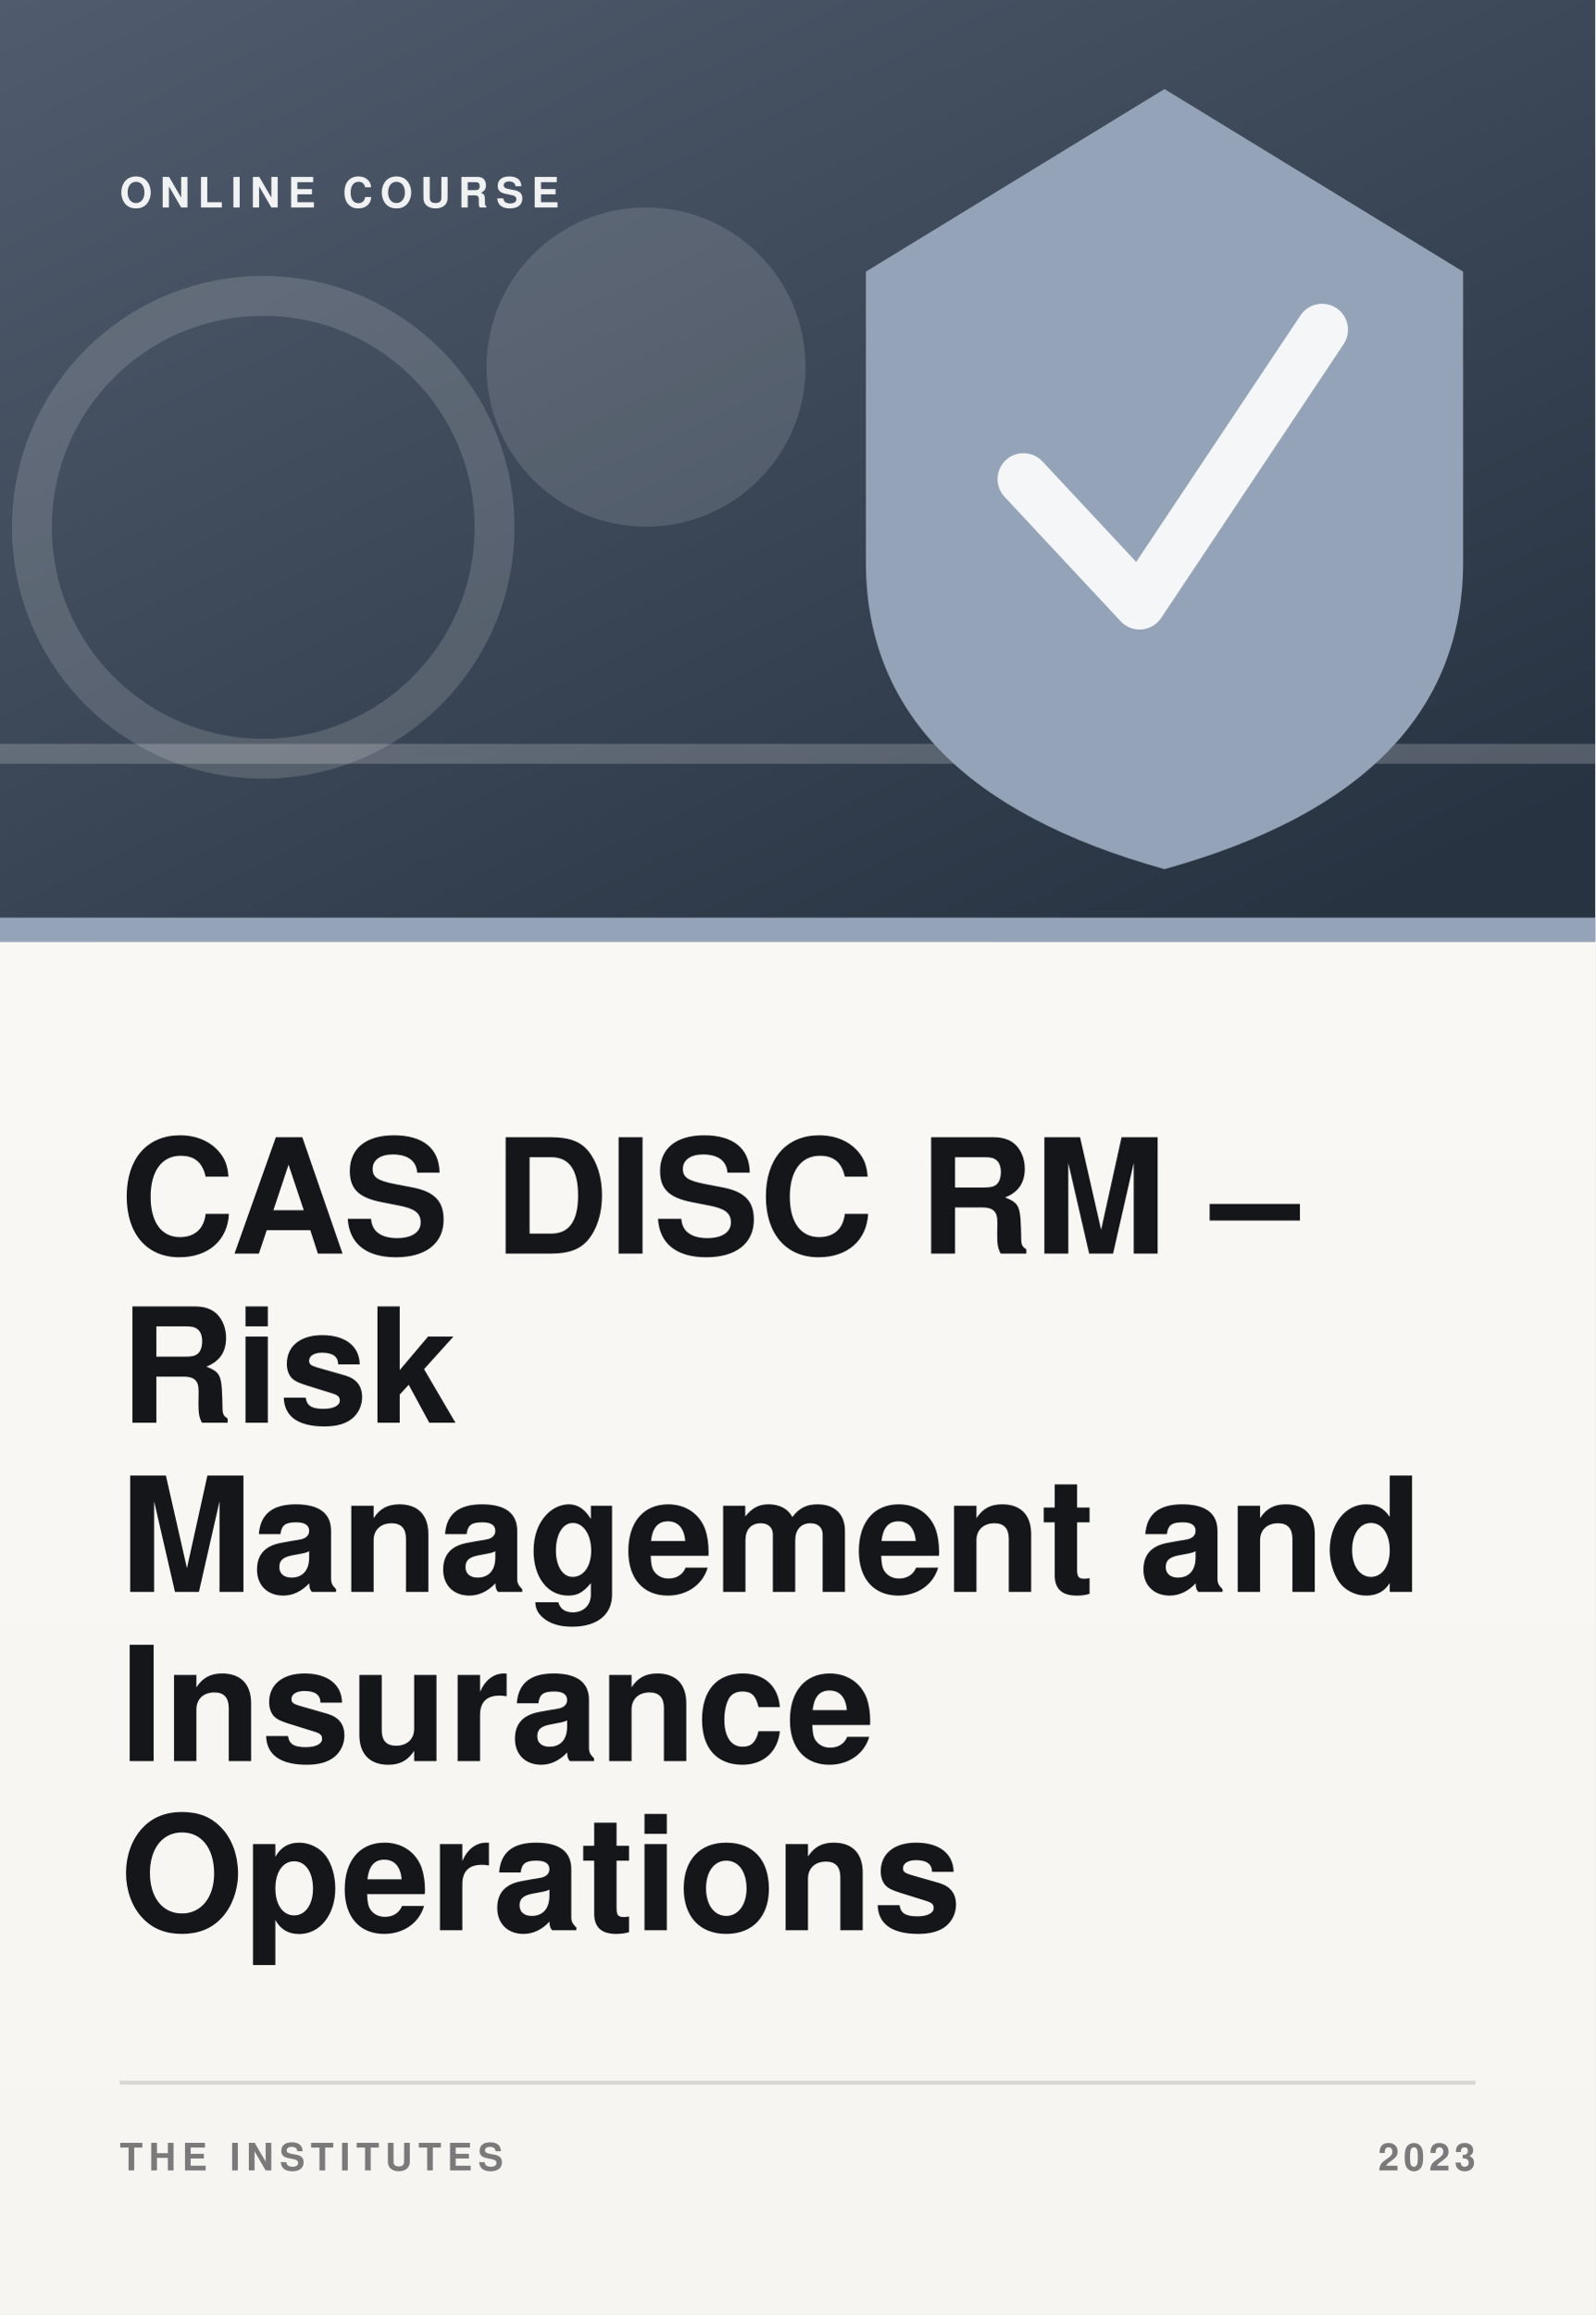
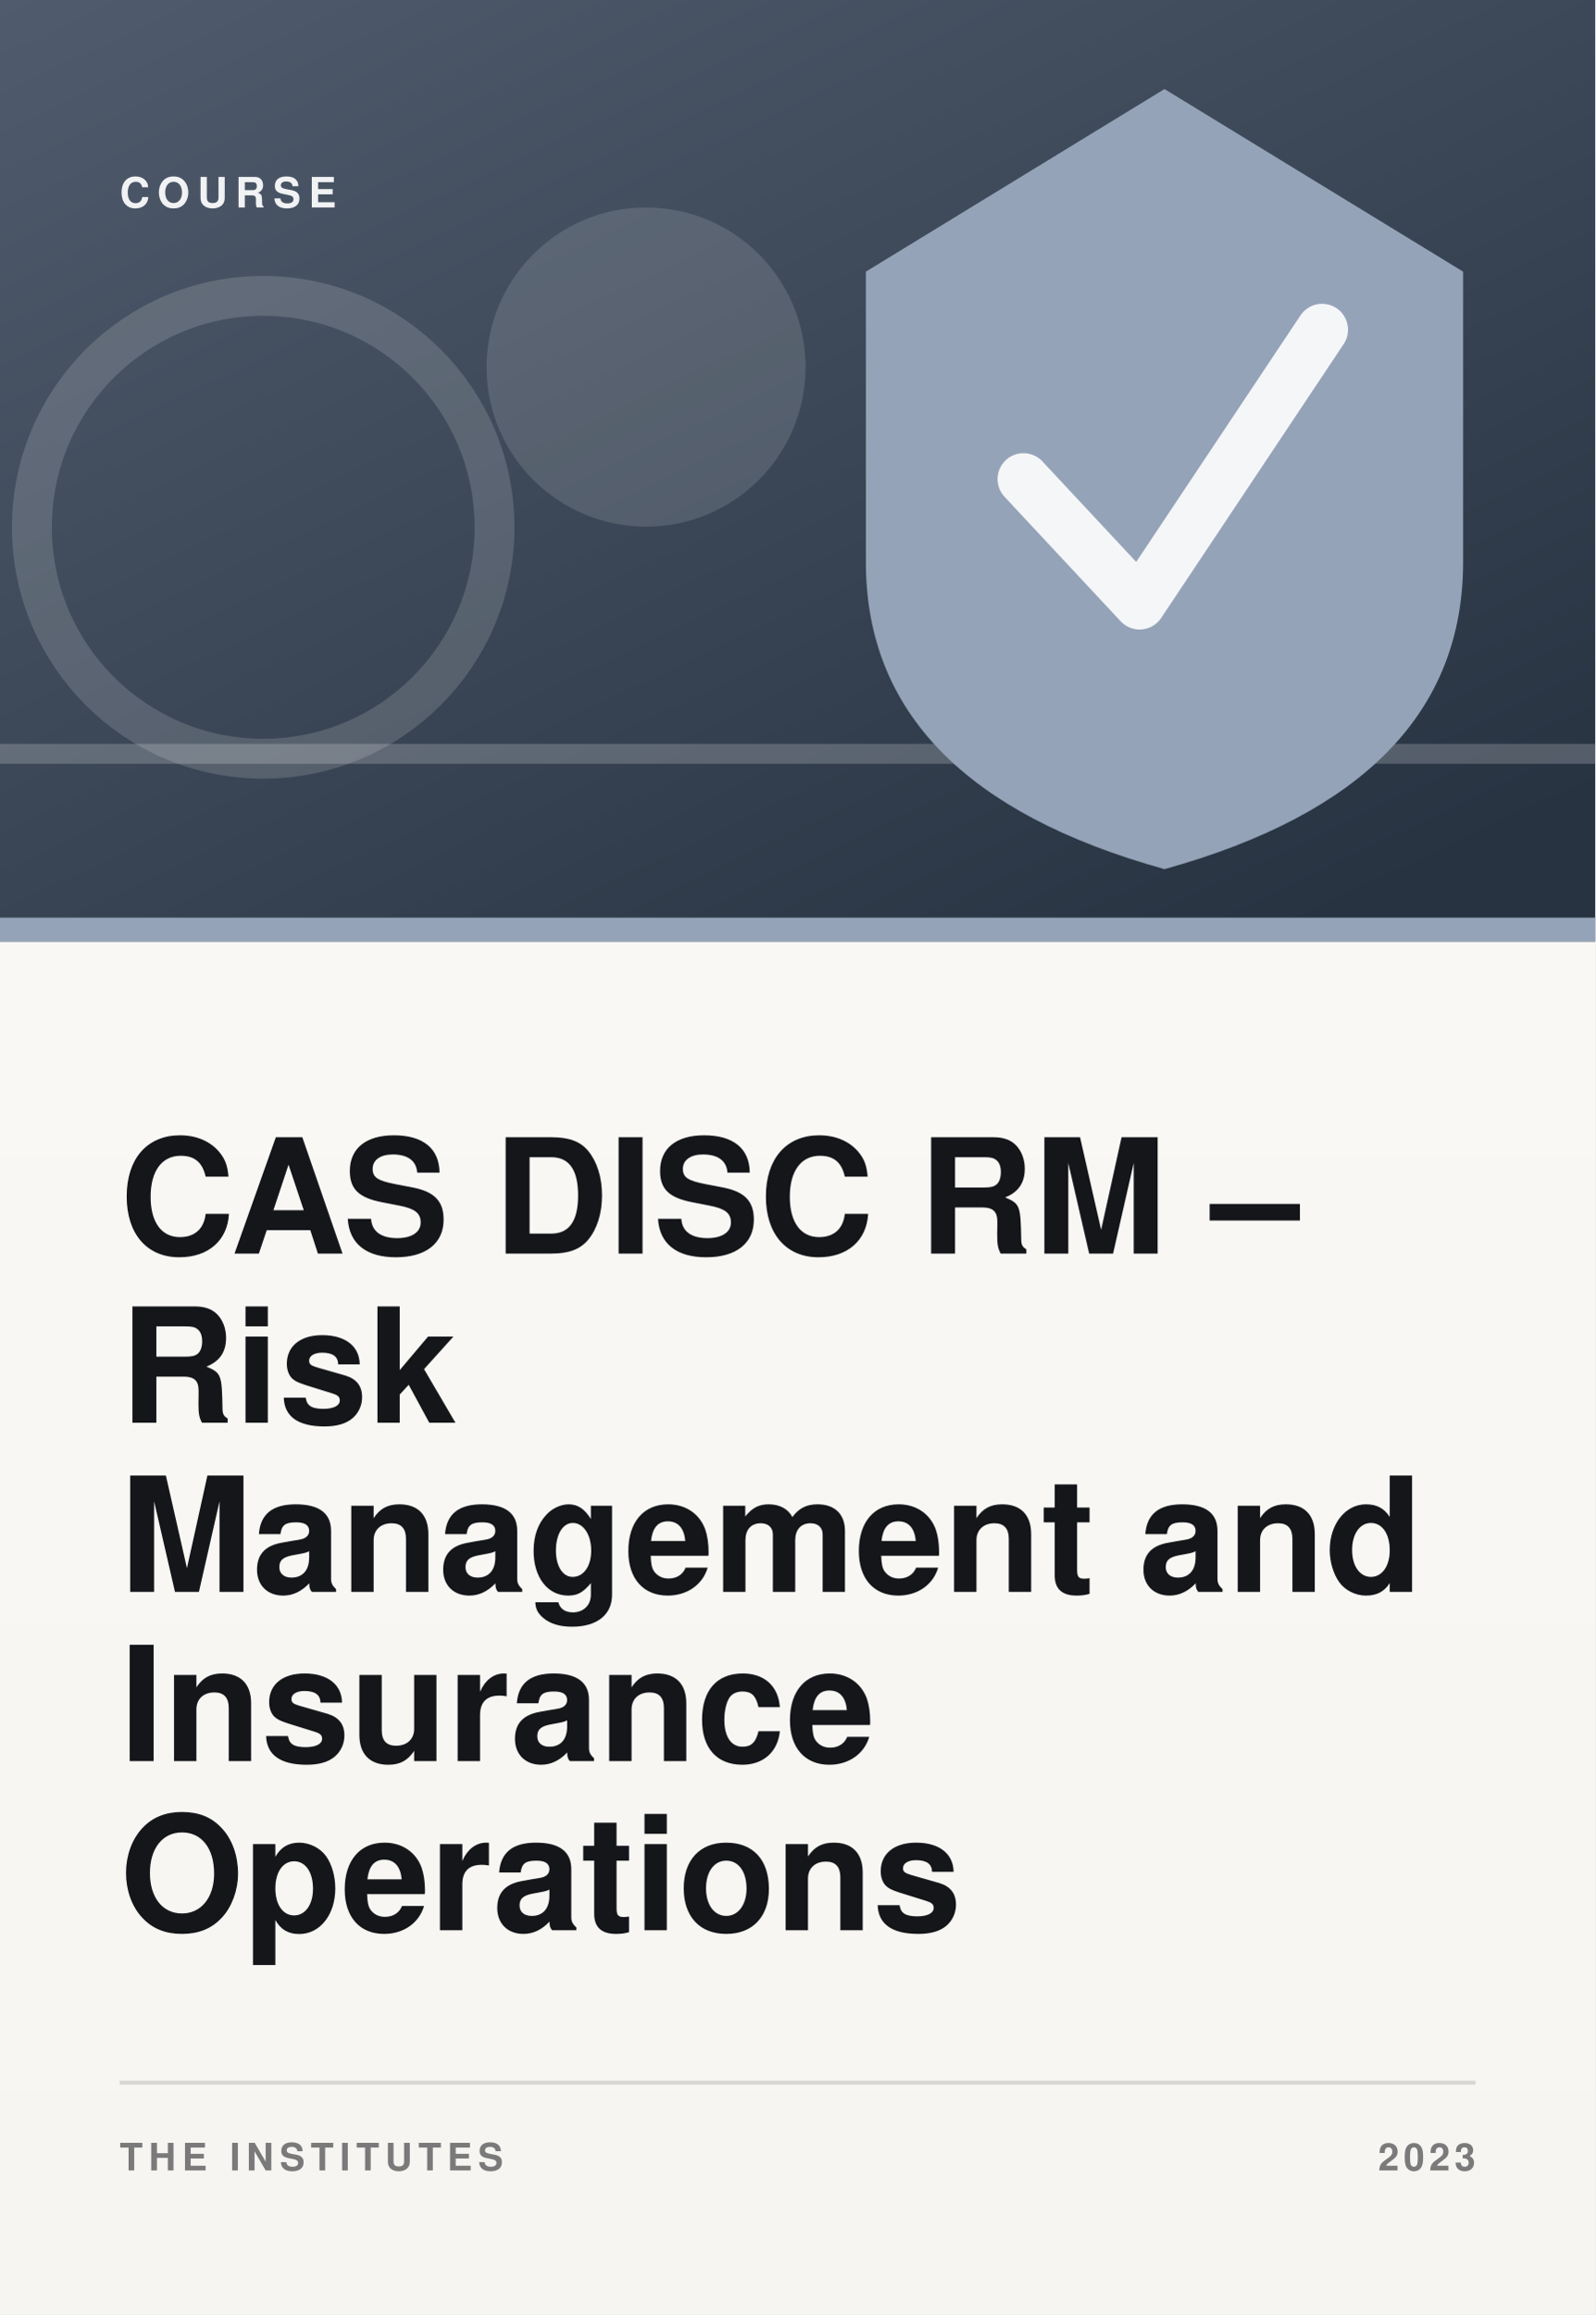
<svg xmlns="http://www.w3.org/2000/svg" viewBox="0 0 400 580" width="400" height="580" role="img" aria-label="Cover of CAS DISC RM – Risk Management and Insurance Operations — The Institutes — 2023">
  <defs>
    <linearGradient id="band-cc3ea0d" x1="0" y1="0" x2="0.8" y2="1">
      <stop offset="0" stop-color="#505c6d" />
      <stop offset="1" stop-color="#283342" />
    </linearGradient>
    <linearGradient id="paper-cc3ea0d" x1="0" y1="0" x2="0" y2="1">
      <stop offset="0" stop-color="#fbfaf7" />
      <stop offset="1" stop-color="#f6f5f1" />
    </linearGradient>
    <clipPath id="crop-cc3ea0d">
      <rect x="0" y="0" width="400" height="236" />
    </clipPath>
  </defs>
  <rect x="0" y="0" width="400" height="580" fill="url(#paper-cc3ea0d)" />
  <g clip-path="url(#crop-cc3ea0d)">
    <rect x="0" y="0" width="400" height="236" fill="url(#band-cc3ea0d)" />
    <circle cx="66" cy="132.16" r="58" fill="none" stroke="#ffffff" stroke-width="10" opacity="0.15" />
    <rect x="0" y="186.44" width="400" height="5" fill="#ffffff" opacity="0.2" />
    <path d="M 292 22.32 L 366.88 68.08 L 366.88 140.88 Q 366.88 197.04 292 217.84 Q 217.12 197.04 217.12 140.88 L 217.12 68.08 Z" fill="#94a3b8" />
    <path d="M 256.64 120.08 L 285.76 151.28 L 331.52 82.64" fill="none" stroke="#ffffff" stroke-width="13" opacity="0.9" stroke-linecap="round" stroke-linejoin="round" />
    <circle cx="162" cy="92" r="40" fill="#ffffff" opacity="0.13" />
  </g>
  <rect x="0" y="230" width="400" height="6" fill="#94a3b8" />
-   <text x="30" y="52" font-family="'Helvetica Neue', Helvetica, Arial, sans-serif" font-size="10.5" font-weight="700" fill="#ffffff" text-anchor="start" letter-spacing="1.9" opacity="0.92">ONLINE COURSE</text>
+   <text x="30" y="52" font-family="'Helvetica Neue', Helvetica, Arial, sans-serif" font-size="10.5" font-weight="700" fill="#ffffff" text-anchor="start" letter-spacing="1.9" opacity="0.92">COURSE</text>
  <text x="30" y="314.2" font-family="'Helvetica Neue', Helvetica, Arial, sans-serif" font-size="40" font-weight="700" fill="#14161a" text-anchor="start">CAS DISC RM –</text>
  <text x="30" y="356.6" font-family="'Helvetica Neue', Helvetica, Arial, sans-serif" font-size="40" font-weight="700" fill="#14161a" text-anchor="start">Risk</text>
  <text x="30" y="399" font-family="'Helvetica Neue', Helvetica, Arial, sans-serif" font-size="40" font-weight="700" fill="#14161a" text-anchor="start">Management and</text>
  <text x="30" y="441.4" font-family="'Helvetica Neue', Helvetica, Arial, sans-serif" font-size="40" font-weight="700" fill="#14161a" text-anchor="start">Insurance</text>
  <text x="30" y="483.8" font-family="'Helvetica Neue', Helvetica, Arial, sans-serif" font-size="40" font-weight="700" fill="#14161a" text-anchor="start">Operations</text>
  <line x1="30" y1="522" x2="370" y2="522" stroke="#14161a" stroke-width="1" opacity="0.14" />
  <text x="30" y="544" font-family="'Helvetica Neue', Helvetica, Arial, sans-serif" font-size="9.5" font-weight="700" fill="#7a7a7b" text-anchor="start" letter-spacing="1.5">THE INSTITUTES</text>
  <text x="370" y="544" font-family="'Helvetica Neue', Helvetica, Arial, sans-serif" font-size="9.5" font-weight="600" fill="#7a7a7b" text-anchor="end" letter-spacing="1.1">2023</text>
</svg>
